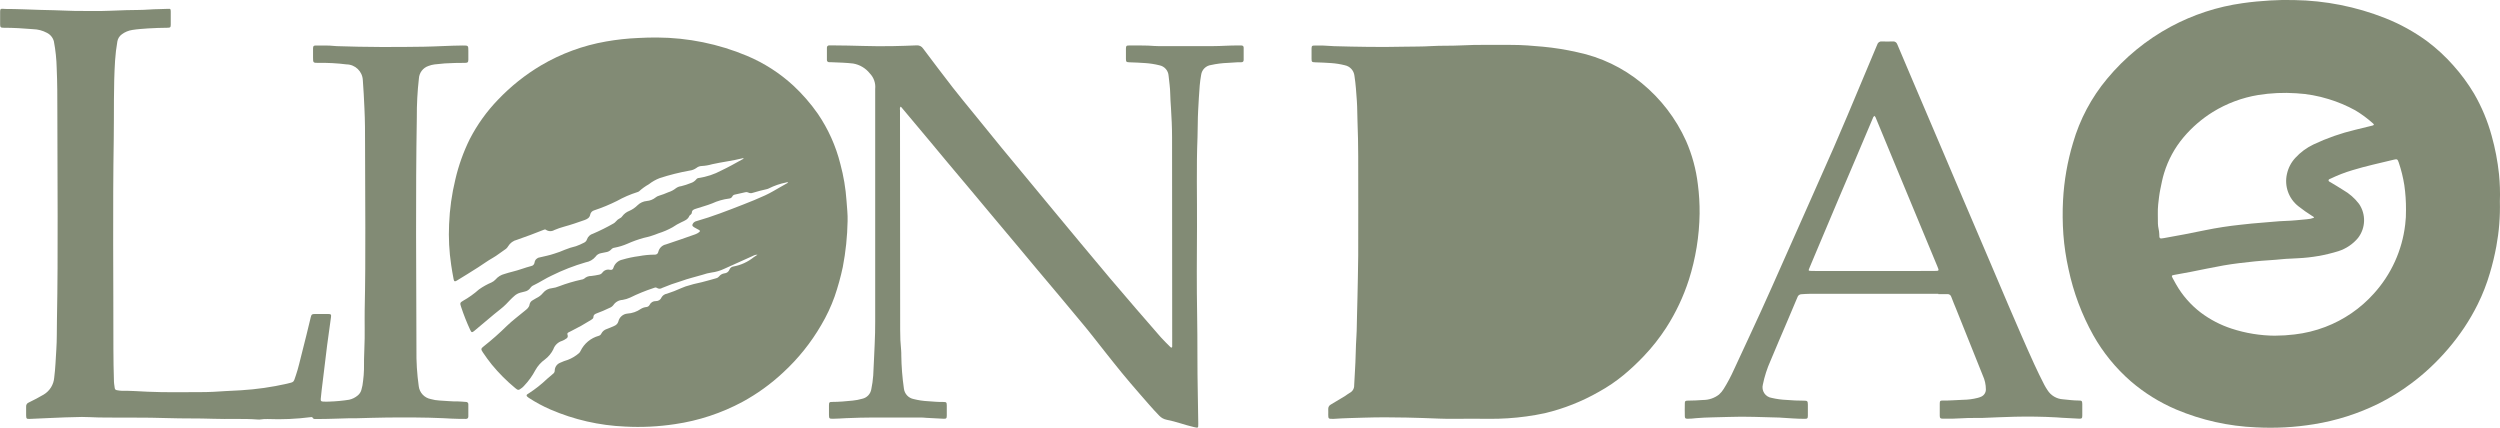
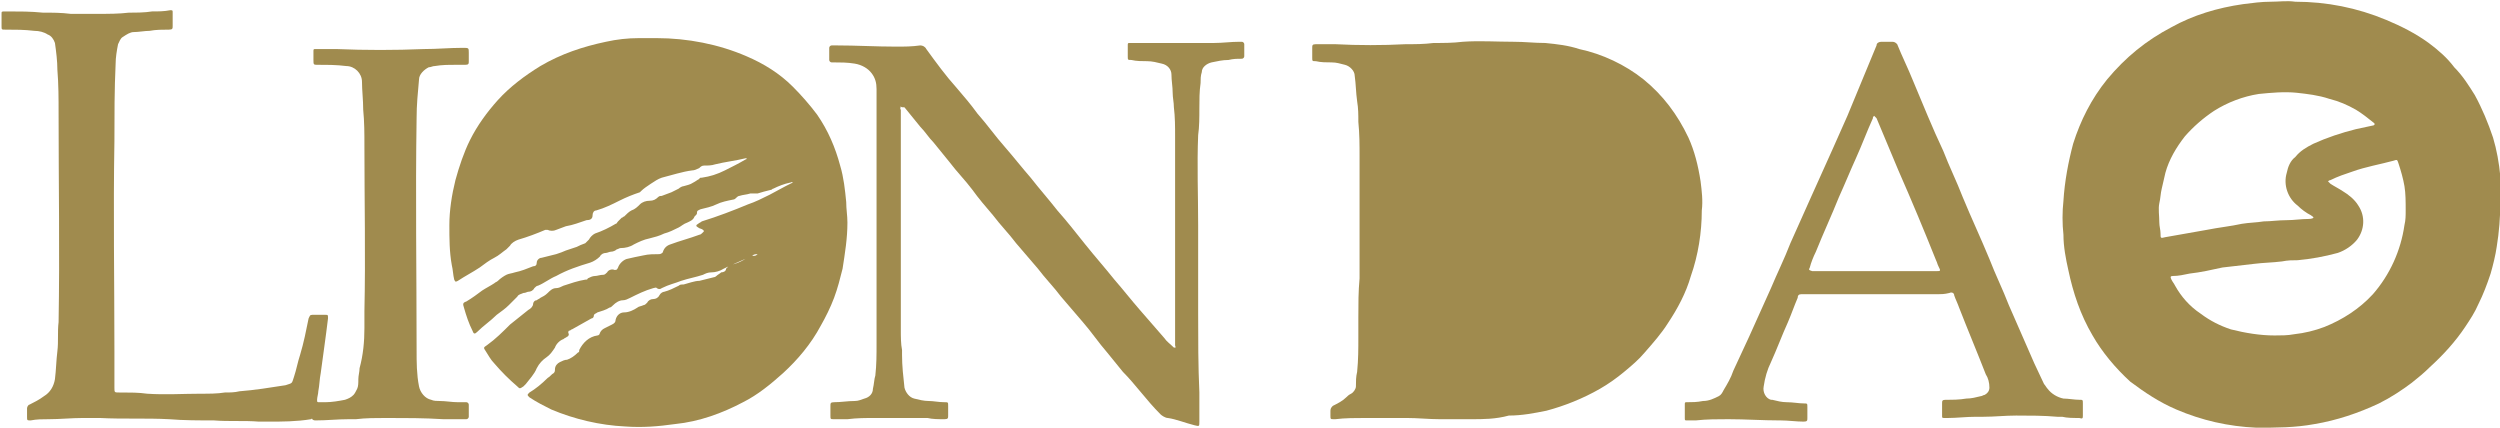
- <svg xmlns="http://www.w3.org/2000/svg" width="206" height="35.245" viewBox="0 0 206 35.245">
-   <g id="Group_211" data-name="Group 211" transform="translate(2292.828 -1803.458)">
-     <path id="Path_52" data-name="Path 52" d="M-162.786,1820.054a17.7,17.7,0,0,1-.293,3.707,20.954,20.954,0,0,1-.536,2.221,15.623,15.623,0,0,1-.99,2.537,17.646,17.646,0,0,1-1.115,1.93,18.961,18.961,0,0,1-2.855,3.343,17.424,17.424,0,0,1-1.523,1.267,17.692,17.692,0,0,1-2.692,1.662,18.782,18.782,0,0,1-5.309,1.692,22.274,22.274,0,0,1-4.777.26,18.933,18.933,0,0,1-6.579-1.471,14.34,14.34,0,0,1-3.751-2.333,14.406,14.406,0,0,1-3.08-3.782,19.4,19.4,0,0,1-2.042-5.447,20.006,20.006,0,0,1-.426-2.856,23,23,0,0,1-.027-2.835,20.087,20.087,0,0,1,.82-4.709,14.538,14.538,0,0,1,2.809-5.291,17.788,17.788,0,0,1,5.256-4.3,17.624,17.624,0,0,1,5.914-1.93c.754-.11,1.511-.176,2.273-.223q.993-.061,1.982-.033a21.287,21.287,0,0,1,7.471,1.48,15.52,15.52,0,0,1,3.489,1.924,14.421,14.421,0,0,1,2.122,1.957,15.011,15.011,0,0,1,1.73,2.346,14.609,14.609,0,0,1,1.451,3.472,19.3,19.3,0,0,1,.606,3.16A16.346,16.346,0,0,1-162.786,1820.054ZM-178.1,1821.4c-.022-.094-.1-.111-.159-.151a12.372,12.372,0,0,1-1.125-.792,2.635,2.635,0,0,1-.949-2.659,2.848,2.848,0,0,1,.69-1.329,4.84,4.84,0,0,1,1.5-1.108,17.491,17.491,0,0,1,3.452-1.211c.462-.12.928-.226,1.392-.341.147-.036.168-.087.068-.172a9.2,9.2,0,0,0-1.481-1.094,11.512,11.512,0,0,0-2.178-.917,11.032,11.032,0,0,0-2.676-.483,13.925,13.925,0,0,0-3.13.143,10.332,10.332,0,0,0-3.744,1.4,10.2,10.2,0,0,0-2.407,2.08,8.348,8.348,0,0,0-1.607,2.954c-.136.438-.22.887-.312,1.336-.085.414-.13.833-.176,1.248-.057.518-.014,1.046-.022,1.569,0,.3.109.575.112.87,0,.386.02.4.392.333,1.132-.193,2.257-.418,3.382-.648.972-.2,1.952-.348,2.938-.453.6-.064,1.2-.134,1.809-.173.622-.04,1.243-.122,1.866-.139.589-.017,1.172-.082,1.756-.137A2.018,2.018,0,0,0-178.1,1821.4Zm-3.2,9.717a13.359,13.359,0,0,0,1.593-.1,10.428,10.428,0,0,0,2.534-.619,10.278,10.278,0,0,0,4-2.747,10.227,10.227,0,0,0,2.586-5.694,8.508,8.508,0,0,0,.065-1.208,13.623,13.623,0,0,0-.136-2.025,11.279,11.279,0,0,0-.458-1.865c-.1-.289-.132-.311-.415-.242-1.142.279-2.292.523-3.417.868a11.767,11.767,0,0,0-1.771.685c-.072.035-.179.052-.186.145s.1.122.166.163c.344.211.7.412,1.033.632a4.334,4.334,0,0,1,1.317,1.151,2.389,2.389,0,0,1-.082,2.8,3.485,3.485,0,0,1-1.623,1.094,13.317,13.317,0,0,1-3.326.582c-.421.037-.845.028-1.264.073-.766.083-1.537.107-2.3.187-.858.089-1.716.185-2.566.332-.913.159-1.82.358-2.73.535-.451.088-.9.164-1.355.249-.2.038-.216.064-.121.252.087.172.183.339.28.506a7.748,7.748,0,0,0,2.05,2.349,8.715,8.715,0,0,0,2.529,1.315A11.757,11.757,0,0,0-181.3,1831.12Z" transform="translate(-1924.052)" fill="#828b75" />
-     <path id="Path_53" data-name="Path 53" d="M-948.362,1879.781c-.864,0-1.728.028-2.59-.008q-1.362-.057-2.724-.087c-1.148-.025-2.3-.029-3.444.007-.844.027-1.688.037-2.531.1-.037,0-.073,0-.11,0-.323,0-.342-.016-.346-.339,0-.147.009-.295,0-.441a.41.41,0,0,1,.245-.419c.382-.22.759-.449,1.135-.679.133-.081.249-.191.387-.262a.666.666,0,0,0,.37-.625q.026-.591.065-1.181c.065-.961.058-1.926.122-2.886.036-.542.026-1.082.046-1.623.04-1.064.042-2.129.072-3.193q.026-.909.028-1.817c0-2.727.011-5.455,0-8.182-.005-.954-.019-1.91-.059-2.863-.024-.559-.012-1.12-.052-1.678-.05-.695-.091-1.391-.2-2.081a.994.994,0,0,0-.8-.87,6.315,6.315,0,0,0-1.114-.177c-.439-.035-.88-.045-1.32-.063-.273-.011-.3-.031-.3-.3s-.005-.551,0-.826c.005-.221.038-.259.261-.256a13.015,13.015,0,0,1,1.4.04c.055.007.11.01.165.011,1.928.054,3.857.089,5.785.044.752-.017,1.506,0,2.258-.05.8-.048,1.6-.013,2.4-.055,1.414-.076,2.828-.035,4.242-.043.854,0,1.7.069,2.555.148a22.037,22.037,0,0,1,2.826.453,12.281,12.281,0,0,1,5.293,2.532,13.117,13.117,0,0,1,3.677,4.785,12.589,12.589,0,0,1,.97,3.575,17.262,17.262,0,0,1,.144,2.415,18.831,18.831,0,0,1-.884,5.442,16.817,16.817,0,0,1-1.865,3.948,15.88,15.88,0,0,1-1.856,2.353,18.993,18.993,0,0,1-1.666,1.559,13.245,13.245,0,0,1-2.027,1.374,16.842,16.842,0,0,1-4.443,1.76,20.839,20.839,0,0,1-3.079.424C-946.343,1879.819-947.353,1879.779-948.362,1879.781Z" transform="translate(-1223.274 -41.821)" fill="#828b75" />
-     <path id="Path_54" data-name="Path 54" d="M-1811.683,1859.446a.694.694,0,0,0-.373.093c-.795.359-1.588.722-2.385,1.074a3.38,3.38,0,0,1-1.025.3,4.1,4.1,0,0,0-.748.186c-.589.176-1.193.311-1.767.524a15.149,15.149,0,0,0-1.554.557.391.391,0,0,1-.443,0c-.1-.073-.195-.012-.288.018a14.628,14.628,0,0,0-1.912.78,2.417,2.417,0,0,1-.627.192.974.974,0,0,0-.76.429.721.721,0,0,1-.332.237,11.006,11.006,0,0,1-1.039.442c-.142.058-.267.111-.269.3,0,.121-.107.183-.2.244a18.351,18.351,0,0,1-1.634.914c-.065.033-.129.07-.2.1-.1.043-.142.1-.1.215a.239.239,0,0,1-.13.322,1.3,1.3,0,0,1-.312.171,1.1,1.1,0,0,0-.731.7,2.353,2.353,0,0,1-.692.833,2.706,2.706,0,0,0-.784.876,5.735,5.735,0,0,1-.926,1.289,1.152,1.152,0,0,1-.2.186c-.259.2-.3.207-.545,0a14.274,14.274,0,0,1-1.922-1.928c-.261-.322-.5-.657-.732-1-.175-.257-.173-.323.061-.5a22.927,22.927,0,0,0,1.918-1.694c.46-.445.981-.828,1.475-1.239.175-.145.361-.271.392-.535a.5.5,0,0,1,.265-.338,3.258,3.258,0,0,1,.285-.168,1.536,1.536,0,0,0,.558-.432,1.058,1.058,0,0,1,.736-.39,2.147,2.147,0,0,0,.584-.156,13.021,13.021,0,0,1,1.846-.549.444.444,0,0,0,.23-.084.827.827,0,0,1,.576-.216c.219-.016.435-.07.652-.108a.44.44,0,0,0,.27-.174.593.593,0,0,1,.611-.229c.151.031.25-.009.295-.164a.985.985,0,0,1,.74-.673,8.807,8.807,0,0,1,1.373-.288,7.016,7.016,0,0,1,1.286-.122.273.273,0,0,0,.3-.233.821.821,0,0,1,.634-.612c.8-.259,1.6-.549,2.4-.827a1.1,1.1,0,0,0,.314-.169c.113-.087.114-.13-.006-.2s-.279-.142-.41-.226c-.157-.1-.164-.189-.049-.339a.5.5,0,0,1,.28-.162c1.3-.371,2.557-.864,3.815-1.355.616-.24,1.231-.487,1.83-.765.441-.2.856-.462,1.282-.7.2-.111.4-.225.612-.347-.076-.06-.135-.021-.189-.007a5.551,5.551,0,0,0-1.4.481.606.606,0,0,1-.181.065c-.388.077-.765.193-1.146.3a.455.455,0,0,1-.374-.022.316.316,0,0,0-.24-.026c-.3.067-.59.137-.886.2a.265.265,0,0,0-.186.148.319.319,0,0,1-.265.174,4.74,4.74,0,0,0-1.4.4c-.436.175-.891.287-1.334.437-.172.058-.336.108-.339.335a.219.219,0,0,1-.1.157c-.036.029-.083.056-.1.094-.118.3-.387.4-.645.52a5.123,5.123,0,0,0-.74.421,6.025,6.025,0,0,1-1.161.5,7.217,7.217,0,0,1-1.234.381,9.474,9.474,0,0,0-1.321.475,4.858,4.858,0,0,1-1.077.331.389.389,0,0,0-.261.14.721.721,0,0,1-.457.231c-.126.024-.251.054-.378.077a.69.69,0,0,0-.468.3,1.332,1.332,0,0,1-.8.455,16.861,16.861,0,0,0-2.793,1.086c-.508.233-.975.55-1.481.794a.619.619,0,0,0-.28.218.735.735,0,0,1-.47.311c-.123.036-.25.061-.374.094a1.22,1.22,0,0,0-.49.273c-.248.212-.457.451-.683.68-.293.3-.646.541-.968.814-.539.457-1.084.907-1.624,1.362-.2.172-.253.168-.359-.066a17.379,17.379,0,0,1-.749-1.895c-.1-.3-.1-.351.162-.5a7.54,7.54,0,0,0,1.314-.938,5.48,5.48,0,0,1,1.032-.575,1.029,1.029,0,0,0,.331-.242,1.427,1.427,0,0,1,.738-.457c.219-.068.439-.136.662-.189.519-.123,1.014-.327,1.529-.46a.332.332,0,0,0,.285-.293.491.491,0,0,1,.416-.42c.409-.1.827-.175,1.227-.316a7.409,7.409,0,0,0,.849-.315,6.037,6.037,0,0,1,.916-.292,4.9,4.9,0,0,0,.656-.286.451.451,0,0,0,.261-.294.735.735,0,0,1,.49-.452,16.356,16.356,0,0,0,1.7-.848.681.681,0,0,0,.187-.16.992.992,0,0,1,.343-.271.365.365,0,0,0,.167-.14,1.333,1.333,0,0,1,.6-.463,2.182,2.182,0,0,0,.677-.464,1.253,1.253,0,0,1,.763-.349,1.346,1.346,0,0,0,.729-.295.7.7,0,0,1,.268-.138,6.756,6.756,0,0,0,.773-.288,1.9,1.9,0,0,0,.626-.33.887.887,0,0,1,.432-.169,5.452,5.452,0,0,0,.785-.254.936.936,0,0,0,.453-.3.286.286,0,0,1,.208-.122,5.664,5.664,0,0,0,1.87-.618c.59-.279,1.16-.6,1.728-.916.037-.021.09-.029.1-.084-.025-.023-.052-.014-.078-.008-.828.212-1.679.305-2.513.492a3.679,3.679,0,0,1-.866.147.729.729,0,0,0-.433.163,1.223,1.223,0,0,1-.558.216,18.548,18.548,0,0,0-2.456.615,3.48,3.48,0,0,0-.907.513,4.412,4.412,0,0,0-.8.577.355.355,0,0,1-.147.07,8.853,8.853,0,0,0-1.667.721,14.131,14.131,0,0,1-1.879.776.456.456,0,0,0-.334.356c-.047.262-.247.369-.473.449-.554.195-1.109.388-1.676.541a6.356,6.356,0,0,0-.806.279.643.643,0,0,1-.7-.025c-.059-.046-.123-.015-.183.009-.725.289-1.455.565-2.193.819a1.169,1.169,0,0,0-.735.538.743.743,0,0,1-.267.273c-.338.22-.644.484-1,.683-.408.23-.786.51-1.18.763-.586.378-1.182.741-1.778,1.106-.165.1-.227.076-.265-.12-.076-.387-.141-.777-.2-1.167a17.305,17.305,0,0,1-.172-3.35,18.779,18.779,0,0,1,.516-3.7,15.316,15.316,0,0,1,1.183-3.313,13.71,13.71,0,0,1,2.334-3.257,16.583,16.583,0,0,1,3.543-2.825,15.9,15.9,0,0,1,5.351-1.969,20,20,0,0,1,2.68-.291c.514-.021,1.027-.049,1.541-.038a19.4,19.4,0,0,1,7.4,1.51,13.185,13.185,0,0,1,3.827,2.461,14.588,14.588,0,0,1,2,2.3,12.862,12.862,0,0,1,1.865,4.15,15.759,15.759,0,0,1,.509,3.037c.034.558.108,1.116.088,1.675a22.133,22.133,0,0,1-.394,3.772,20.856,20.856,0,0,1-.676,2.44,13.551,13.551,0,0,1-1.1,2.342,16.7,16.7,0,0,1-3.142,3.918,16.357,16.357,0,0,1-3.341,2.413,16.9,16.9,0,0,1-5.57,1.84,20.158,20.158,0,0,1-4.12.2,17.356,17.356,0,0,1-6.143-1.406,11.8,11.8,0,0,1-1.792-.966c-.225-.15-.236-.241.009-.367a10.091,10.091,0,0,0,1.508-1.191c.166-.13.318-.278.481-.411a.325.325,0,0,0,.148-.271.7.7,0,0,1,.443-.644,4.794,4.794,0,0,1,.643-.244,3.035,3.035,0,0,0,.914-.551.518.518,0,0,0,.127-.178,2.355,2.355,0,0,1,1.5-1.248.332.332,0,0,0,.217-.192.745.745,0,0,1,.429-.364c.216-.077.427-.17.636-.264a.548.548,0,0,0,.335-.366.842.842,0,0,1,.74-.646,2.156,2.156,0,0,0,1.105-.382,1.074,1.074,0,0,1,.466-.159.324.324,0,0,0,.262-.177.543.543,0,0,1,.514-.311.485.485,0,0,0,.472-.31.622.622,0,0,1,.441-.3,10.867,10.867,0,0,0,1.181-.458c.117-.053.238-.1.359-.142a12.438,12.438,0,0,1,1.332-.347c.4-.1.8-.217,1.194-.327a.421.421,0,0,0,.229-.146.671.671,0,0,1,.441-.256.482.482,0,0,0,.418-.31.409.409,0,0,1,.337-.258,3.747,3.747,0,0,0,1.659-.76C-1811.892,1859.587-1811.787,1859.518-1811.683,1859.446Z" transform="translate(-418.723 -35)" fill="#828b75" />
-     <path id="Path_55" data-name="Path 55" d="M-2262.778,1838.409c0-.478-.009-.955,0-1.433.1-4.545.03-9.091.031-13.636,0-1,0-2-.051-3-.041-.778-.067-1.557-.133-2.335a1.364,1.364,0,0,0-1.348-1.3,16.137,16.137,0,0,0-2.309-.123c-.439,0-.445-.007-.445-.447,0-.248,0-.5,0-.744.006-.2.041-.243.248-.241.5.005,1.011-.018,1.514.038.064.007.128.011.192.014,2.388.083,4.777.085,7.164.047,1.074-.017,2.146-.091,3.221-.1.457,0,.458,0,.458.45,0,.239,0,.478,0,.716-.006.215-.047.258-.262.265-.275.01-.551.009-.827.009a15.442,15.442,0,0,0-1.7.119,2.145,2.145,0,0,0-.506.13,1.158,1.158,0,0,0-.78,1.034,26.818,26.818,0,0,0-.171,3.213c-.108,6.364-.043,12.729-.031,19.093a19.549,19.549,0,0,0,.19,3.047,1.229,1.229,0,0,0,.982,1.057,3.3,3.3,0,0,0,.732.121c.5.023,1.006.085,1.513.074.219,0,.439.031.659.042a.185.185,0,0,1,.2.207c0,.331,0,.661,0,.992,0,.138-.079.2-.211.2-.4-.006-.791,0-1.185-.024q-.33-.02-.66-.035c-1.57-.07-3.141-.069-4.711-.053-.826.008-1.652.04-2.479.059-.193,0-.386-.007-.579,0-.9.018-1.8.07-2.7.06-.116,0-.241.031-.31-.114-.026-.055-.1-.048-.15-.038a21.2,21.2,0,0,1-3.546.155,3.209,3.209,0,0,0-.6.035.7.7,0,0,1-.192.007c-1.229-.095-2.461-.016-3.691-.062-1.249-.046-2.5-.013-3.747-.056-1.892-.065-3.784-.026-5.677-.052-.467-.007-.934-.047-1.4-.043-.927.008-1.853.055-2.779.093-.5.021-1.009.042-1.513.068-.274.014-.3-.02-.308-.29,0-.239.005-.478,0-.716a.333.333,0,0,1,.214-.344c.419-.208.838-.416,1.24-.659a1.791,1.791,0,0,0,.861-1.4c.1-.765.121-1.535.173-2.3.054-.808.036-1.615.051-2.422.107-5.721.034-11.442.034-17.163,0-1.2,0-2.406-.054-3.606a13.349,13.349,0,0,0-.233-2.214,1.1,1.1,0,0,0-.574-.7,2.551,2.551,0,0,0-1.135-.3c-.805-.067-1.611-.117-2.42-.116-.255,0-.3-.041-.3-.283-.006-.349-.007-.7,0-1.047,0-.22.042-.246.27-.231.055,0,.11.011.165.011.955,0,1.91.049,2.864.077.761.023,1.523.028,2.285.067.724.037,1.451.012,2.177.024.882.014,1.762-.045,2.643-.069.633-.017,1.269-.006,1.9-.053.5-.038,1.01-.025,1.514-.055.215-.013.239.005.242.223q.008.537,0,1.074c0,.222-.037.257-.258.261-.542.011-1.083.015-1.624.055-.43.032-.861.057-1.287.126a1.92,1.92,0,0,0-.857.356.911.911,0,0,0-.373.59,14.8,14.8,0,0,0-.189,1.583c-.136,2.146-.075,4.295-.109,6.443-.092,5.758-.024,11.516-.029,17.273,0,.907.019,1.817.046,2.726,0,.11.022.219.035.328.042.369.042.369.414.418a1.311,1.311,0,0,0,.192.016c.708-.01,1.414.044,2.119.076,1.479.066,2.958.037,4.436.033.679,0,1.357-.038,2.035-.087.412-.03.825-.031,1.237-.064a23.487,23.487,0,0,0,3.785-.542c.611-.152.53-.08.743-.708.2-.582.327-1.185.482-1.78.26-1,.5-2,.74-2.995.054-.224.094-.257.32-.26.376,0,.753-.006,1.13,0,.209,0,.245.049.217.251-.106.782-.22,1.563-.322,2.346-.094.728-.177,1.457-.266,2.185-.06.492-.122.983-.18,1.475-.029.246-.058.492-.078.739-.013.167.029.213.2.22a4.16,4.16,0,0,0,.523,0,12.954,12.954,0,0,0,1.616-.152,1.646,1.646,0,0,0,.708-.351.909.909,0,0,0,.3-.451,3.726,3.726,0,0,0,.143-.757,8.943,8.943,0,0,0,.073-.933C-2262.854,1840.685-2262.753,1839.548-2262.778,1838.409Z" transform="translate(0 -7.942)" fill="#828b75" />
-     <path id="Path_56" data-name="Path 56" d="M-1447.234,1854.621a.391.391,0,0,0-.041.273q0,9.052.014,18.1a15.892,15.892,0,0,0,.082,1.731c.014.127.008.257.011.385a21.076,21.076,0,0,0,.215,2.741,1,1,0,0,0,.809.866,6,6,0,0,0,1.17.175c.421.028.841.072,1.265.063.256,0,.285.032.289.286,0,.276.005.551,0,.827,0,.24-.04.279-.274.269-.477-.019-.953-.049-1.43-.075-.137-.008-.275-.027-.412-.027-1.3,0-2.591-.007-3.887,0-.77.005-1.54.02-2.309.055-.357.017-.714.046-1.073.049-.293,0-.319-.022-.323-.307,0-.266,0-.533,0-.8,0-.243.033-.28.267-.281.561,0,1.118-.052,1.676-.107a4.471,4.471,0,0,0,.81-.156.96.96,0,0,0,.734-.775,8.532,8.532,0,0,0,.16-1.144c.051-.861.075-1.723.12-2.584.032-.615.042-1.229.042-1.844q.008-9.534,0-19.068c0-.037,0-.074,0-.11a1.6,1.6,0,0,0-.445-1.284,2.237,2.237,0,0,0-1.366-.811c-.575-.069-1.153-.081-1.731-.106-.083,0-.165,0-.248-.006a.172.172,0,0,1-.188-.19q0-.5,0-.992a.18.18,0,0,1,.207-.2l.3,0c1.644,0,3.288.1,4.932.059.652-.014,1.3-.031,1.955-.062a.578.578,0,0,1,.534.263c.812,1.079,1.623,2.158,2.451,3.224.563.725,1.152,1.43,1.731,2.143.758.934,1.514,1.869,2.277,2.8.681.831,1.37,1.654,2.055,2.482q1.1,1.326,2.195,2.653,1.142,1.378,2.287,2.755,1.208,1.449,2.421,2.894c.705.834,1.419,1.662,2.131,2.49.677.786,1.354,1.572,2.04,2.35.249.282.525.539.79.808a.111.111,0,0,0,.1.042c.065-.042.041-.112.045-.172s0-.129,0-.193q0-8.487-.011-16.974c0-.806-.04-1.614-.09-2.42-.024-.393-.057-.787-.062-1.182-.007-.488-.085-.969-.133-1.452a.939.939,0,0,0-.761-.87,6.706,6.706,0,0,0-1.169-.182c-.43-.036-.862-.044-1.293-.063-.26-.011-.289-.034-.293-.285,0-.285-.005-.57,0-.854.005-.207.04-.249.244-.246.7.009,1.4-.021,2.093.039.11.01.22.012.33.012,1.5,0,3,.009,4.493,0,.7,0,1.395-.061,2.093-.054h.248c.119,0,.2.053.2.178q.005.51,0,1.02c0,.142-.092.191-.22.186-.368-.014-.733.045-1.1.053a7.5,7.5,0,0,0-1.364.173.946.946,0,0,0-.82.815c-.05.289-.093.581-.117.873-.058.686-.089,1.373-.129,2.06-.044.734-.024,1.469-.053,2.2-.1,2.46-.029,4.922-.042,7.383-.013,2.416-.033,4.832.011,7.247.04,2.186.005,4.371.055,6.556q.027,1.211.039,2.423c0,.377,0,.36-.371.275-.752-.174-1.475-.455-2.234-.6a1.143,1.143,0,0,1-.615-.34c-.56-.571-1.068-1.186-1.6-1.786-.5-.572-.995-1.154-1.479-1.741-.444-.538-.872-1.089-1.309-1.633-.673-.837-1.316-1.7-2.011-2.517-.594-.7-1.174-1.411-1.763-2.115-.636-.76-1.277-1.516-1.914-2.276-.59-.7-1.176-1.41-1.765-2.113q-.964-1.15-1.93-2.3-.876-1.045-1.748-2.092-.972-1.161-1.948-2.319c-.442-.528-.88-1.059-1.32-1.587q-.556-.666-1.114-1.33l-1.309-1.561A.2.2,0,0,0-1447.234,1854.621Z" transform="translate(-771.393 -42.375)" fill="#828b75" />
-     <path id="Path_57" data-name="Path 57" d="M-561.526,1866.352h-10.611c-.221,0-.44.019-.66.032a.352.352,0,0,0-.342.257c-.269.654-.549,1.3-.826,1.954-.464,1.09-.935,2.177-1.388,3.271a9.334,9.334,0,0,0-.632,1.962.882.882,0,0,0,.73,1.1,6.533,6.533,0,0,0,1.226.167c.476.036.952.066,1.431.061.282,0,.317.038.321.32,0,.3.006.606,0,.909,0,.235-.04.269-.28.267-.634,0-1.265-.056-1.9-.092-.046,0-.091-.01-.137-.011-1.4-.029-2.81-.108-4.215-.052-.889.036-1.781.023-2.669.1a5.947,5.947,0,0,1-.714.049c-.177-.005-.219-.036-.223-.208q-.013-.537,0-1.074c0-.174.047-.21.25-.211.423,0,.844-.025,1.266-.054a2.131,2.131,0,0,0,1.3-.447,2.058,2.058,0,0,0,.386-.463,13.19,13.19,0,0,0,.84-1.58q.653-1.4,1.3-2.8c.619-1.343,1.245-2.682,1.84-4.036.535-1.219,1.081-2.434,1.621-3.651l1.687-3.8c.592-1.335,1.188-2.668,1.773-4.005.394-.9.778-1.8,1.16-2.71q1.221-2.894,2.432-5.792a.357.357,0,0,1,.392-.26c.294.014.588.012.882,0a.348.348,0,0,1,.379.243c.426,1.016.86,2.029,1.292,3.043q1.236,2.9,2.473,5.8.809,1.9,1.615,3.8,1.091,2.56,2.186,5.118c.537,1.259,1.067,2.52,1.607,3.777.7,1.62,1.39,3.24,2.125,4.843.26.568.536,1.128.821,1.684a4.757,4.757,0,0,0,.256.424,1.616,1.616,0,0,0,1.278.757c.43.039.857.1,1.289.1.262,0,.292.033.3.281,0,.322.006.643,0,.964,0,.218-.043.259-.265.25-.477-.018-.953-.048-1.43-.075-.147-.008-.293-.024-.439-.032q-1.72-.093-3.442-.052c-.9.021-1.8.066-2.7.1-.2.007-.4.005-.606,0-.781-.012-1.559.08-2.341.061-.092,0-.184,0-.276,0-.2-.009-.241-.04-.245-.245-.007-.331-.007-.661,0-.992,0-.222.038-.264.259-.259.552.011,1.1-.043,1.652-.06a5.167,5.167,0,0,0,1.226-.161,1.681,1.681,0,0,0,.284-.1.647.647,0,0,0,.38-.593,2.746,2.746,0,0,0-.254-1.148q-1.09-2.739-2.193-5.473c-.133-.332-.278-.66-.4-1a.317.317,0,0,0-.354-.233c-.239.009-.478,0-.717,0Zm-5.275-14.665a.422.422,0,0,0-.135.223q-.7,1.661-1.407,3.322c-.456,1.073-.917,2.144-1.372,3.218q-.945,2.232-1.885,4.466c-.182.431-.365.862-.544,1.295-.1.243-.1.245.153.253q.193.006.386.006h8.158c.542,0,1.084,0,1.626-.005.36,0,.366-.011.224-.352-.067-.161-.137-.321-.2-.482q-1.536-3.7-3.072-7.4-.9-2.162-1.79-4.326A.362.362,0,0,0-566.8,1851.687Z" transform="translate(-1571.583 -38.683)" fill="#828b75" />
+ <svg xmlns="http://www.w3.org/2000/svg" version="1.1" id="圖層_1" x="0px" y="0px" viewBox="0 0 206 35.2" style="enable-background:new 0 0 206 35.2;" xml:space="preserve">
+   <style type="text/css">
+ 	.st0{fill:#A08B4E;}
+ </style>
+   <g id="Group_211" transform="translate(2292.828 -1803.458)">
+     <path id="Path_52" class="st0" d="M-2086.8,1820.1c0,1.2-0.1,2.5-0.3,3.7c-0.1,0.7-0.3,1.5-0.5,2.2c-0.3,0.9-0.6,1.7-1,2.5   c-0.3,0.7-0.7,1.3-1.1,1.9c-0.8,1.2-1.8,2.3-2.9,3.3c-0.5,0.5-1,0.9-1.5,1.3c-0.8,0.6-1.7,1.2-2.7,1.7c-1.7,0.8-3.5,1.4-5.3,1.7   c-1.6,0.3-3.2,0.3-4.8,0.3c-2.3-0.1-4.5-0.6-6.6-1.5c-1.4-0.6-2.6-1.4-3.8-2.3c-1.2-1.1-2.3-2.4-3.1-3.8c-1-1.7-1.6-3.5-2-5.4   c-0.2-0.9-0.4-1.9-0.4-2.9c-0.1-0.9-0.1-1.9,0-2.8c0.1-1.6,0.4-3.2,0.8-4.7c0.6-1.9,1.5-3.7,2.8-5.3c1.5-1.8,3.2-3.2,5.3-4.3   c1.8-1,3.8-1.6,5.9-1.9c0.8-0.1,1.5-0.2,2.3-0.2c0.7,0,1.3-0.1,2,0c2.6,0,5.1,0.5,7.5,1.5c1.2,0.5,2.4,1.1,3.5,1.9   c0.8,0.6,1.5,1.2,2.1,2c0.7,0.7,1.2,1.5,1.7,2.3c0.6,1.1,1.1,2.3,1.5,3.5c0.3,1,0.5,2.1,0.6,3.2   C-2086.8,1818.6-2086.8,1819.3-2086.8,1820.1z M-2102.2,1821.4c0-0.1-0.1-0.1-0.2-0.2c-0.4-0.2-0.8-0.5-1.1-0.8   c-0.8-0.6-1.2-1.7-0.9-2.7c0.1-0.5,0.3-1,0.7-1.3c0.4-0.5,0.9-0.8,1.5-1.1c1.1-0.5,2.3-0.9,3.5-1.2c0.5-0.1,0.9-0.2,1.4-0.3   c0.1,0,0.2-0.1,0.1-0.2c-0.5-0.4-1-0.8-1.5-1.1c-0.7-0.4-1.4-0.7-2.2-0.9c-0.9-0.3-1.8-0.4-2.7-0.5c-1-0.1-2.1,0-3.1,0.1   c-1.3,0.2-2.6,0.7-3.7,1.4c-0.9,0.6-1.7,1.3-2.4,2.1c-0.7,0.9-1.3,1.9-1.6,3c-0.1,0.4-0.2,0.9-0.3,1.3c-0.1,0.4-0.1,0.8-0.2,1.2   c-0.1,0.5,0,1,0,1.6c0,0.3,0.1,0.6,0.1,0.9c0,0.4,0,0.4,0.4,0.3c1.1-0.2,2.3-0.4,3.4-0.6c1-0.2,2-0.3,2.9-0.5   c0.6-0.1,1.2-0.1,1.8-0.2c0.6,0,1.2-0.1,1.9-0.1c0.6,0,1.2-0.1,1.8-0.1C-2102.6,1821.5-2102.3,1821.5-2102.2,1821.4z    M-2105.4,1831.1c0.5,0,1.1,0,1.6-0.1c0.9-0.1,1.7-0.3,2.5-0.6c1.5-0.6,2.9-1.5,4-2.7c1.4-1.6,2.3-3.6,2.6-5.7   c0.1-0.4,0.1-0.8,0.1-1.2c0-0.7,0-1.4-0.1-2c-0.1-0.6-0.3-1.3-0.5-1.9c-0.1-0.3-0.1-0.3-0.4-0.2c-1.1,0.3-2.3,0.5-3.4,0.9   c-0.6,0.2-1.2,0.4-1.8,0.7c-0.1,0-0.2,0.1-0.2,0.1s0.1,0.1,0.2,0.2c0.3,0.2,0.7,0.4,1,0.6c0.5,0.3,1,0.7,1.3,1.2   c0.6,0.9,0.5,2-0.1,2.8c-0.4,0.5-1,0.9-1.6,1.1c-1.1,0.3-2.2,0.5-3.3,0.6c-0.4,0-0.8,0-1.3,0.1c-0.8,0.1-1.5,0.1-2.3,0.2   c-0.9,0.1-1.7,0.2-2.6,0.3c-0.9,0.2-1.8,0.4-2.7,0.5c-0.5,0.1-0.9,0.2-1.4,0.2c-0.2,0-0.2,0.1-0.1,0.3c0.1,0.2,0.2,0.3,0.3,0.5   c0.5,0.9,1.2,1.7,2.1,2.3c0.8,0.6,1.6,1,2.5,1.3C-2107.8,1830.9-2106.6,1831.1-2105.4,1831.1L-2105.4,1831.1z" />
+     <path id="Path_53" class="st0" d="M-2171.6,1838c-0.9,0-1.7,0-2.6,0c-0.9,0-1.8-0.1-2.7-0.1c-1.1,0-2.3,0-3.4,0   c-0.8,0-1.7,0-2.5,0.1c0,0-0.1,0-0.1,0c-0.3,0-0.3,0-0.3-0.3c0-0.1,0-0.3,0-0.4c0-0.2,0.1-0.3,0.2-0.4c0.4-0.2,0.8-0.4,1.1-0.7   c0.1-0.1,0.2-0.2,0.4-0.3c0.2-0.1,0.4-0.4,0.4-0.6c0-0.4,0-0.8,0.1-1.2c0.1-1,0.1-1.9,0.1-2.9c0-0.5,0-1.1,0-1.6   c0-1.1,0-2.1,0.1-3.2c0-0.6,0-1.2,0-1.8c0-2.7,0-5.5,0-8.2c0-1,0-1.9-0.1-2.9c0-0.6,0-1.1-0.1-1.7c-0.1-0.7-0.1-1.4-0.2-2.1   c0-0.4-0.4-0.8-0.8-0.9c-0.4-0.1-0.7-0.2-1.1-0.2c-0.4,0-0.9,0-1.3-0.1c-0.3,0-0.3,0-0.3-0.3s0-0.6,0-0.8c0-0.2,0-0.3,0.3-0.3   c0.5,0,0.9,0,1.4,0c0.1,0,0.1,0,0.2,0c1.9,0.1,3.9,0.1,5.8,0c0.8,0,1.5,0,2.3-0.1c0.8,0,1.6,0,2.4-0.1c1.4-0.1,2.8,0,4.2,0   c0.9,0,1.7,0.1,2.6,0.1c1,0.1,1.9,0.2,2.8,0.5c1.9,0.4,3.8,1.3,5.3,2.5c1.6,1.3,2.8,2.9,3.7,4.8c0.5,1.1,0.8,2.3,1,3.6   c0.1,0.8,0.2,1.6,0.1,2.4c0,1.8-0.3,3.7-0.9,5.4c-0.4,1.4-1.1,2.7-1.9,3.9c-0.5,0.8-1.2,1.6-1.9,2.4c-0.5,0.6-1.1,1.1-1.7,1.6   c-0.6,0.5-1.3,1-2,1.4c-1.4,0.8-2.9,1.4-4.4,1.8c-1,0.2-2,0.4-3.1,0.4C-2169.6,1838-2170.6,1838-2171.6,1838z" />
+     <path id="Path_54" class="st0" d="M-2230.4,1824.4c-0.1,0-0.3,0-0.4,0.1c-0.8,0.4-1.6,0.7-2.4,1.1c-0.3,0.2-0.7,0.3-1,0.3   c-0.3,0-0.5,0.1-0.7,0.2c-0.6,0.2-1.2,0.3-1.8,0.5c-0.5,0.2-1,0.3-1.6,0.6c-0.1,0.1-0.3,0.1-0.4,0c-0.1-0.1-0.2,0-0.3,0   c-0.7,0.2-1.3,0.5-1.9,0.8c-0.2,0.1-0.4,0.2-0.6,0.2c-0.3,0-0.6,0.2-0.8,0.4c-0.1,0.1-0.2,0.2-0.3,0.2c-0.3,0.2-0.7,0.3-1,0.4   c-0.1,0.1-0.3,0.1-0.3,0.3c0,0.1-0.1,0.2-0.2,0.2c-0.5,0.3-1.1,0.6-1.6,0.9c-0.1,0-0.1,0.1-0.2,0.1c-0.1,0-0.1,0.1-0.1,0.2   c0.1,0.1,0,0.3-0.1,0.3c0,0,0,0,0,0c-0.1,0.1-0.2,0.1-0.3,0.2c-0.3,0.1-0.6,0.4-0.7,0.7c-0.2,0.3-0.4,0.6-0.7,0.8   c-0.3,0.2-0.6,0.5-0.8,0.9c-0.2,0.5-0.6,0.9-0.9,1.3c-0.1,0.1-0.1,0.1-0.2,0.2c-0.3,0.2-0.3,0.2-0.5,0c-0.7-0.6-1.3-1.2-1.9-1.9   c-0.3-0.3-0.5-0.7-0.7-1c-0.2-0.3-0.2-0.3,0.1-0.5c0.7-0.5,1.3-1.1,1.9-1.7c0.5-0.4,1-0.8,1.5-1.2c0.2-0.1,0.4-0.3,0.4-0.5   c0-0.1,0.1-0.3,0.3-0.3c0.1-0.1,0.2-0.1,0.3-0.2c0.2-0.1,0.4-0.2,0.6-0.4c0.2-0.2,0.4-0.4,0.7-0.4c0.2,0,0.4-0.1,0.6-0.2   c0.6-0.2,1.2-0.4,1.8-0.5c0.1,0,0.2,0,0.2-0.1c0.2-0.1,0.4-0.2,0.6-0.2c0.2,0,0.4-0.1,0.7-0.1c0.1,0,0.2-0.1,0.3-0.2   c0.1-0.2,0.4-0.3,0.6-0.2c0.2,0,0.2,0,0.3-0.2c0.1-0.3,0.4-0.6,0.7-0.7c0.4-0.1,0.9-0.2,1.4-0.3c0.4-0.1,0.9-0.1,1.3-0.1   c0.1,0,0.3-0.1,0.3-0.2c0.1-0.3,0.3-0.5,0.6-0.6c0.8-0.3,1.6-0.5,2.4-0.8c0.1,0,0.2-0.1,0.3-0.2c0.1-0.1,0.1-0.1,0-0.2   c-0.1-0.1-0.3-0.1-0.4-0.2c-0.2-0.1-0.2-0.2,0-0.3c0.1-0.1,0.2-0.1,0.3-0.2c1.3-0.4,2.6-0.9,3.8-1.4c0.6-0.2,1.2-0.5,1.8-0.8   c0.4-0.2,0.9-0.5,1.3-0.7c0.2-0.1,0.4-0.2,0.6-0.3c-0.1-0.1-0.1,0-0.2,0c-0.5,0.1-1,0.3-1.4,0.5c-0.1,0-0.1,0.1-0.2,0.1   c-0.4,0.1-0.8,0.2-1.1,0.3c-0.1,0-0.3,0-0.4,0c-0.1,0-0.2,0-0.2,0c-0.3,0.1-0.6,0.1-0.9,0.2c-0.1,0-0.2,0.1-0.2,0.1   c-0.1,0.1-0.2,0.2-0.3,0.2c-0.5,0.1-1,0.2-1.4,0.4c-0.4,0.2-0.9,0.3-1.3,0.4c-0.2,0.1-0.3,0.1-0.3,0.3c0,0.1,0,0.1-0.1,0.2   c0,0-0.1,0.1-0.1,0.1c-0.1,0.3-0.4,0.4-0.6,0.5c-0.3,0.1-0.5,0.3-0.7,0.4c-0.4,0.2-0.8,0.4-1.2,0.5c-0.4,0.2-0.8,0.3-1.2,0.4   c-0.5,0.1-0.9,0.3-1.3,0.5c-0.3,0.2-0.7,0.3-1.1,0.3c-0.1,0-0.2,0.1-0.3,0.1c-0.1,0.1-0.3,0.2-0.5,0.2c-0.1,0-0.3,0.1-0.4,0.1   c-0.2,0-0.4,0.1-0.5,0.3c-0.2,0.2-0.5,0.4-0.8,0.5c-1,0.3-1.9,0.6-2.8,1.1c-0.5,0.2-1,0.6-1.5,0.8c-0.1,0-0.2,0.1-0.3,0.2   c-0.1,0.2-0.3,0.3-0.5,0.3c-0.1,0-0.2,0.1-0.4,0.1c-0.2,0.1-0.4,0.1-0.5,0.3c-0.2,0.2-0.5,0.5-0.7,0.7c-0.3,0.3-0.6,0.5-1,0.8   c-0.5,0.5-1.1,0.9-1.6,1.4c-0.2,0.2-0.3,0.2-0.4-0.1c-0.3-0.6-0.5-1.2-0.7-1.9c-0.1-0.3-0.1-0.4,0.2-0.5c0.5-0.3,0.9-0.6,1.3-0.9   c0.3-0.2,0.7-0.4,1-0.6c0.1-0.1,0.2-0.1,0.3-0.2c0.2-0.2,0.5-0.4,0.7-0.5c0.2-0.1,0.4-0.1,0.7-0.2c0.5-0.1,1-0.3,1.5-0.5   c0.2,0,0.3-0.1,0.3-0.3c0-0.2,0.2-0.4,0.4-0.4c0.4-0.1,0.8-0.2,1.2-0.3c0.3-0.1,0.6-0.2,0.8-0.3c0.3-0.1,0.6-0.2,0.9-0.3   c0.2-0.1,0.4-0.2,0.7-0.3c0.1-0.1,0.2-0.2,0.3-0.3c0.1-0.2,0.3-0.4,0.5-0.5c0.6-0.2,1.2-0.5,1.7-0.8c0.1,0,0.1-0.1,0.2-0.2   c0.1-0.1,0.2-0.2,0.3-0.3c0.1,0,0.1-0.1,0.2-0.1c0.2-0.2,0.4-0.4,0.6-0.5c0.3-0.1,0.5-0.3,0.7-0.5c0.2-0.2,0.5-0.3,0.8-0.3   c0.3,0,0.5-0.1,0.7-0.3c0.1-0.1,0.2-0.1,0.3-0.1c0.3-0.1,0.5-0.2,0.8-0.3c0.2-0.1,0.4-0.2,0.6-0.3c0.1-0.1,0.3-0.2,0.4-0.2   c0.3-0.1,0.5-0.1,0.8-0.3c0.2-0.1,0.3-0.2,0.5-0.3c0-0.1,0.1-0.1,0.2-0.1c0.7-0.1,1.3-0.3,1.9-0.6c0.6-0.3,1.2-0.6,1.7-0.9   c0,0,0.1,0,0.1-0.1c0,0-0.1,0-0.1,0c-0.8,0.2-1.7,0.3-2.5,0.5c-0.3,0.1-0.6,0.1-0.9,0.1c-0.2,0-0.3,0.1-0.4,0.2   c-0.2,0.1-0.4,0.2-0.6,0.2c-0.8,0.1-1.7,0.4-2.5,0.6c-0.3,0.1-0.6,0.3-0.9,0.5c-0.3,0.2-0.6,0.4-0.8,0.6c0,0-0.1,0.1-0.1,0.1   c-0.6,0.2-1.1,0.4-1.7,0.7c-0.6,0.3-1.2,0.6-1.9,0.8c-0.2,0-0.3,0.2-0.3,0.4c0,0.3-0.2,0.4-0.5,0.4c-0.6,0.2-1.1,0.4-1.7,0.5   c-0.3,0.1-0.5,0.2-0.8,0.3c-0.2,0.1-0.5,0.1-0.7,0c-0.1,0-0.1,0-0.2,0c-0.7,0.3-1.5,0.6-2.2,0.8c-0.3,0.1-0.6,0.3-0.7,0.5   c-0.1,0.1-0.2,0.2-0.3,0.3c-0.3,0.2-0.6,0.5-1,0.7c-0.4,0.2-0.8,0.5-1.2,0.8c-0.6,0.4-1.2,0.7-1.8,1.1c-0.2,0.1-0.2,0.1-0.3-0.1   c-0.1-0.4-0.1-0.8-0.2-1.2c-0.2-1.1-0.2-2.2-0.2-3.3c0-1.2,0.2-2.5,0.5-3.7c0.3-1.1,0.7-2.3,1.2-3.3c0.6-1.2,1.4-2.3,2.3-3.3   c1-1.1,2.2-2,3.5-2.8c1.7-1,3.5-1.6,5.4-2c0.9-0.2,1.8-0.3,2.7-0.3c0.5,0,1,0,1.5,0c2.5,0,5.1,0.5,7.4,1.5c1.4,0.6,2.7,1.4,3.8,2.5   c0.7,0.7,1.4,1.5,2,2.3c0.9,1.3,1.5,2.7,1.9,4.2c0.3,1,0.4,2,0.5,3c0,0.6,0.1,1.1,0.1,1.7c0,1.3-0.2,2.5-0.4,3.8   c-0.2,0.8-0.4,1.6-0.7,2.4c-0.3,0.8-0.7,1.6-1.1,2.3c-0.8,1.5-1.9,2.8-3.1,3.9c-1,0.9-2.1,1.8-3.3,2.4c-1.7,0.9-3.6,1.6-5.6,1.8   c-1.4,0.2-2.7,0.3-4.1,0.2c-2.1-0.1-4.2-0.6-6.1-1.4c-0.6-0.3-1.2-0.6-1.8-1c-0.2-0.2-0.2-0.2,0-0.4c0.5-0.3,1-0.7,1.5-1.2   c0.2-0.1,0.3-0.3,0.5-0.4c0.1-0.1,0.1-0.2,0.1-0.3c0-0.3,0.2-0.5,0.4-0.6c0.2-0.1,0.4-0.2,0.6-0.2c0.3-0.1,0.6-0.3,0.9-0.6   c0.1,0,0.1-0.1,0.1-0.2c0.3-0.6,0.8-1.1,1.5-1.2c0.1,0,0.2-0.1,0.2-0.2c0.1-0.2,0.2-0.3,0.4-0.4c0.2-0.1,0.4-0.2,0.6-0.3   c0.2-0.1,0.3-0.2,0.3-0.4c0.1-0.4,0.4-0.6,0.7-0.6c0.4,0,0.8-0.2,1.1-0.4c0.1-0.1,0.3-0.1,0.5-0.2c0.1,0,0.2-0.1,0.3-0.2   c0.1-0.2,0.3-0.3,0.5-0.3c0.2,0,0.4-0.1,0.5-0.3c0.1-0.2,0.3-0.3,0.4-0.3c0.4-0.1,0.8-0.3,1.2-0.5c0.1-0.1,0.2-0.1,0.4-0.1   c0.4-0.1,0.9-0.3,1.3-0.3c0.4-0.1,0.8-0.2,1.2-0.3c0.1,0,0.2-0.1,0.2-0.1c0.1-0.1,0.3-0.2,0.4-0.3c0.2,0,0.4-0.1,0.4-0.3   c0.1-0.1,0.2-0.2,0.3-0.3c0.6-0.1,1.2-0.4,1.7-0.8C-2230.6,1824.6-2230.5,1824.5-2230.4,1824.4z" />
+     <path id="Path_55" class="st0" d="M-2262.8,1830.5c0-0.5,0-1,0-1.4c0.1-4.5,0-9.1,0-13.6c0-1,0-2-0.1-3c0-0.8-0.1-1.6-0.1-2.3   c0-0.7-0.6-1.3-1.3-1.3c-0.8-0.1-1.5-0.1-2.3-0.1c-0.4,0-0.4,0-0.4-0.4c0-0.2,0-0.5,0-0.7c0-0.2,0-0.2,0.2-0.2c0.5,0,1,0,1.5,0   c0.1,0,0.1,0,0.2,0c2.4,0.1,4.8,0.1,7.2,0c1.1,0,2.1-0.1,3.2-0.1c0.5,0,0.5,0,0.5,0.4c0,0.2,0,0.5,0,0.7c0,0.2,0,0.3-0.3,0.3   c-0.3,0-0.6,0-0.8,0c-0.6,0-1.1,0-1.7,0.1c-0.2,0-0.3,0.1-0.5,0.1c-0.4,0.2-0.8,0.6-0.8,1c-0.1,1.1-0.2,2.1-0.2,3.2   c-0.1,6.4,0,12.7,0,19.1c0,1,0,2,0.2,3c0.1,0.5,0.5,1,1,1.1c0.2,0.1,0.5,0.1,0.7,0.1c0.5,0,1,0.1,1.5,0.1c0.2,0,0.4,0,0.7,0   c0.1,0,0.2,0.1,0.2,0.2c0,0,0,0,0,0c0,0.3,0,0.7,0,1c0,0.1-0.1,0.2-0.2,0.2c-0.4,0-0.8,0-1.2,0c-0.2,0-0.4,0-0.7,0   c-1.6-0.1-3.1-0.1-4.7-0.1c-0.8,0-1.7,0-2.5,0.1c-0.2,0-0.4,0-0.6,0c-0.9,0-1.8,0.1-2.7,0.1c-0.1,0-0.2,0-0.3-0.1   c0-0.1-0.1,0-0.1,0c-1.2,0.2-2.4,0.2-3.5,0.2c-0.2,0-0.4,0-0.6,0c-0.1,0-0.1,0-0.2,0c-1.2-0.1-2.5,0-3.7-0.1c-1.2,0-2.5,0-3.7-0.1   c-1.9-0.1-3.8,0-5.7-0.1c-0.5,0-0.9,0-1.4,0c-0.9,0-1.9,0.1-2.8,0.1c-0.5,0-1,0-1.5,0.1c-0.3,0-0.3,0-0.3-0.3c0-0.2,0-0.5,0-0.7   c0-0.1,0.1-0.3,0.2-0.3c0.4-0.2,0.8-0.4,1.2-0.7c0.5-0.3,0.8-0.8,0.9-1.4c0.1-0.8,0.1-1.5,0.2-2.3c0.1-0.8,0-1.6,0.1-2.4   c0.1-5.7,0-11.4,0-17.2c0-1.2,0-2.4-0.1-3.6c0-0.7-0.1-1.5-0.2-2.2c-0.1-0.3-0.3-0.6-0.6-0.7c-0.3-0.2-0.7-0.3-1.1-0.3   c-0.8-0.1-1.6-0.1-2.4-0.1c-0.3,0-0.3,0-0.3-0.3c0-0.3,0-0.7,0-1c0-0.2,0-0.2,0.3-0.2c0.1,0,0.1,0,0.2,0c1,0,1.9,0,2.9,0.1   c0.8,0,1.5,0,2.3,0.1c0.7,0,1.5,0,2.2,0c0.9,0,1.8,0,2.6-0.1c0.6,0,1.3,0,1.9-0.1c0.5,0,1,0,1.5-0.1c0.2,0,0.2,0,0.2,0.2   c0,0.4,0,0.7,0,1.1c0,0.2,0,0.3-0.3,0.3c-0.5,0-1.1,0-1.6,0.1c-0.4,0-0.9,0.1-1.3,0.1c-0.3,0-0.6,0.2-0.9,0.4   c-0.2,0.1-0.3,0.4-0.4,0.6c-0.1,0.5-0.2,1.1-0.2,1.6c-0.1,2.1-0.1,4.3-0.1,6.4c-0.1,5.8,0,11.5,0,17.3c0,0.9,0,1.8,0,2.7   c0,0.1,0,0.2,0,0.3c0,0.4,0,0.4,0.4,0.4c0.1,0,0.1,0,0.2,0c0.7,0,1.4,0,2.1,0.1c1.5,0.1,3,0,4.4,0c0.7,0,1.4,0,2-0.1   c0.4,0,0.8,0,1.2-0.1c1.3-0.1,2.5-0.3,3.8-0.5c0.6-0.2,0.5-0.1,0.7-0.7c0.2-0.6,0.3-1.2,0.5-1.8c0.3-1,0.5-2,0.7-3   c0.1-0.2,0.1-0.3,0.3-0.3c0.4,0,0.8,0,1.1,0c0.2,0,0.2,0,0.2,0.3c-0.1,0.8-0.2,1.6-0.3,2.3c-0.1,0.7-0.2,1.5-0.3,2.2   c-0.1,0.5-0.1,1-0.2,1.5c0,0.2-0.1,0.5-0.1,0.7c0,0.2,0,0.2,0.2,0.2c0.2,0,0.3,0,0.5,0c0.5,0,1.1-0.1,1.6-0.2   c0.3-0.1,0.5-0.2,0.7-0.4c0.1-0.1,0.2-0.3,0.3-0.5c0.1-0.2,0.1-0.5,0.1-0.8c0-0.3,0.1-0.6,0.1-0.9   C-2262.9,1832.7-2262.8,1831.6-2262.8,1830.5z" />
+     <path id="Path_56" class="st0" d="M-2218.6,1812.2c0,0.1-0.1,0.2,0,0.3c0,6,0,12.1,0,18.1c0,0.6,0,1.2,0.1,1.7c0,0.1,0,0.3,0,0.4   c0,0.9,0.1,1.8,0.2,2.7c0.1,0.4,0.4,0.8,0.8,0.9c0.4,0.1,0.8,0.2,1.2,0.2c0.4,0,0.8,0.1,1.3,0.1c0.3,0,0.3,0,0.3,0.3   c0,0.3,0,0.6,0,0.8c0,0.2,0,0.3-0.3,0.3c-0.5,0-1,0-1.4-0.1c-0.1,0-0.3,0-0.4,0c-1.3,0-2.6,0-3.9,0c-0.8,0-1.5,0-2.3,0.1   c-0.4,0-0.7,0-1.1,0c-0.3,0-0.3,0-0.3-0.3c0-0.3,0-0.5,0-0.8c0-0.2,0-0.3,0.3-0.3c0.6,0,1.1-0.1,1.7-0.1c0.3,0,0.5-0.1,0.8-0.2   c0.4-0.1,0.7-0.4,0.7-0.8c0.1-0.4,0.1-0.8,0.2-1.1c0.1-0.9,0.1-1.7,0.1-2.6c0-0.6,0-1.2,0-1.8c0-6.4,0-12.7,0-19.1c0,0,0-0.1,0-0.1   c0-0.5-0.1-0.9-0.4-1.3c-0.3-0.4-0.8-0.7-1.4-0.8c-0.6-0.1-1.2-0.1-1.7-0.1c-0.1,0-0.2,0-0.2,0c-0.1,0-0.2-0.1-0.2-0.2c0,0,0,0,0,0   c0-0.3,0-0.7,0-1c0-0.1,0.1-0.2,0.2-0.2c0,0,0,0,0.1,0h0.3c1.6,0,3.3,0.1,4.9,0.1c0.7,0,1.3,0,2-0.1c0.2,0,0.4,0.1,0.5,0.3   c0.8,1.1,1.6,2.2,2.5,3.2c0.6,0.7,1.2,1.4,1.7,2.1c0.8,0.9,1.5,1.9,2.3,2.8c0.7,0.8,1.4,1.7,2.1,2.5c0.7,0.9,1.5,1.8,2.2,2.7   c0.8,0.9,1.5,1.8,2.3,2.8c0.8,1,1.6,1.9,2.4,2.9c0.7,0.8,1.4,1.7,2.1,2.5c0.7,0.8,1.4,1.6,2,2.3c0.2,0.3,0.5,0.5,0.8,0.8   c0,0,0.1,0,0.1,0c0.1,0,0-0.1,0-0.2c0-0.1,0-0.1,0-0.2c0-5.7,0-11.3,0-17c0-0.8,0-1.6-0.1-2.4c0-0.4-0.1-0.8-0.1-1.2   c0-0.5-0.1-1-0.1-1.5c0-0.4-0.3-0.8-0.8-0.9c-0.4-0.1-0.8-0.2-1.2-0.2c-0.4,0-0.9,0-1.3-0.1c-0.3,0-0.3,0-0.3-0.3   c0-0.3,0-0.6,0-0.9c0-0.2,0-0.2,0.2-0.2c0.7,0,1.4,0,2.1,0c0.1,0,0.2,0,0.3,0c1.5,0,3,0,4.5,0c0.7,0,1.4-0.1,2.1-0.1h0.2   c0.1,0,0.2,0.1,0.2,0.2c0,0.3,0,0.7,0,1c0,0.1-0.1,0.2-0.2,0.2c-0.4,0-0.7,0-1.1,0.1c-0.5,0-0.9,0.1-1.4,0.2   c-0.4,0.1-0.8,0.4-0.8,0.8c-0.1,0.3-0.1,0.6-0.1,0.9c-0.1,0.7-0.1,1.4-0.1,2.1c0,0.7,0,1.5-0.1,2.2c-0.1,2.5,0,4.9,0,7.4   c0,2.4,0,4.8,0,7.2c0,2.2,0,4.4,0.1,6.6c0,0.8,0,1.6,0,2.4c0,0.4,0,0.4-0.4,0.3c-0.8-0.2-1.5-0.5-2.2-0.6c-0.2,0-0.5-0.2-0.6-0.3   c-0.6-0.6-1.1-1.2-1.6-1.8c-0.5-0.6-1-1.2-1.5-1.7c-0.4-0.5-0.9-1.1-1.3-1.6c-0.7-0.8-1.3-1.7-2-2.5c-0.6-0.7-1.2-1.4-1.8-2.1   c-0.6-0.8-1.3-1.5-1.9-2.3c-0.6-0.7-1.2-1.4-1.8-2.1c-0.6-0.8-1.3-1.5-1.9-2.3c-0.6-0.7-1.2-1.4-1.7-2.1c-0.6-0.8-1.3-1.5-1.9-2.3   c-0.4-0.5-0.9-1.1-1.3-1.6c-0.4-0.4-0.7-0.9-1.1-1.3l-1.3-1.6C-2218.5,1812.3-2218.6,1812.3-2218.6,1812.2z" />
+     <path id="Path_57" class="st0" d="M-2133.1,1827.7h-10.6c-0.2,0-0.4,0-0.7,0c-0.2,0-0.3,0.1-0.3,0.3c-0.3,0.7-0.5,1.3-0.8,2   c-0.5,1.1-0.9,2.2-1.4,3.3c-0.3,0.6-0.5,1.3-0.6,2c-0.1,0.5,0.2,1,0.6,1.1c0,0,0.1,0,0.1,0c0.4,0.1,0.8,0.2,1.2,0.2   c0.5,0,1,0.1,1.4,0.1c0.3,0,0.3,0,0.3,0.3c0,0.3,0,0.6,0,0.9c0,0.2,0,0.3-0.3,0.3c-0.6,0-1.3-0.1-1.9-0.1c0,0-0.1,0-0.1,0   c-1.4,0-2.8-0.1-4.2-0.1c-0.9,0-1.8,0-2.7,0.1c-0.2,0-0.5,0-0.7,0c-0.2,0-0.2,0-0.2-0.2c0-0.4,0-0.7,0-1.1c0-0.2,0-0.2,0.2-0.2   c0.4,0,0.8,0,1.3-0.1c0.5,0,0.9-0.2,1.3-0.4c0.2-0.1,0.3-0.3,0.4-0.5c0.3-0.5,0.6-1,0.8-1.6c0.4-0.9,0.9-1.9,1.3-2.8   c0.6-1.3,1.2-2.7,1.8-4c0.5-1.2,1.1-2.4,1.6-3.7l1.7-3.8c0.6-1.3,1.2-2.7,1.8-4c0.4-0.9,0.8-1.8,1.2-2.7c0.8-1.9,1.6-3.9,2.4-5.8   c0-0.2,0.2-0.3,0.4-0.3c0.3,0,0.6,0,0.9,0c0.2,0,0.3,0.1,0.4,0.2c0.4,1,0.9,2,1.3,3c0.8,1.9,1.6,3.9,2.5,5.8   c0.5,1.3,1.1,2.5,1.6,3.8c0.7,1.7,1.5,3.4,2.2,5.1c0.5,1.3,1.1,2.5,1.6,3.8c0.7,1.6,1.4,3.2,2.1,4.8c0.3,0.6,0.5,1.1,0.8,1.7   c0.1,0.1,0.2,0.3,0.3,0.4c0.3,0.4,0.8,0.7,1.3,0.8c0.4,0,0.9,0.1,1.3,0.1c0.3,0,0.3,0,0.3,0.3c0,0.3,0,0.6,0,1c0,0.2,0,0.3-0.3,0.2   c-0.5,0-1,0-1.4-0.1c-0.1,0-0.3,0-0.4,0c-1.1-0.1-2.3-0.1-3.4-0.1c-0.9,0-1.8,0.1-2.7,0.1c-0.2,0-0.4,0-0.6,0   c-0.8,0-1.6,0.1-2.3,0.1c-0.1,0-0.2,0-0.3,0c-0.2,0-0.2,0-0.2-0.2c0-0.3,0-0.7,0-1c0-0.2,0-0.3,0.3-0.3c0.6,0,1.1,0,1.7-0.1   c0.4,0,0.8-0.1,1.2-0.2c0.1,0,0.2-0.1,0.3-0.1c0.2-0.1,0.4-0.3,0.4-0.6c0-0.4-0.1-0.8-0.3-1.1c-0.7-1.8-1.5-3.7-2.2-5.5   c-0.1-0.3-0.3-0.7-0.4-1c0-0.2-0.2-0.3-0.4-0.2C-2132.6,1827.7-2132.9,1827.7-2133.1,1827.7L-2133.1,1827.7z M-2138.4,1813   c-0.1,0.1-0.1,0.1-0.1,0.2c-0.5,1.1-0.9,2.2-1.4,3.3c-0.5,1.1-0.9,2.1-1.4,3.2c-0.6,1.5-1.3,3-1.9,4.5c-0.2,0.4-0.4,0.9-0.5,1.3   c-0.1,0.2-0.1,0.2,0.2,0.3c0.1,0,0.3,0,0.4,0h8.2c0.5,0,1.1,0,1.6,0c0.4,0,0.4,0,0.2-0.4c-0.1-0.2-0.1-0.3-0.2-0.5   c-1-2.5-2-4.9-3.1-7.4c-0.6-1.4-1.2-2.9-1.8-4.3C-2138.3,1813.1-2138.3,1813.1-2138.4,1813L-2138.4,1813z" />
  </g>
</svg>
